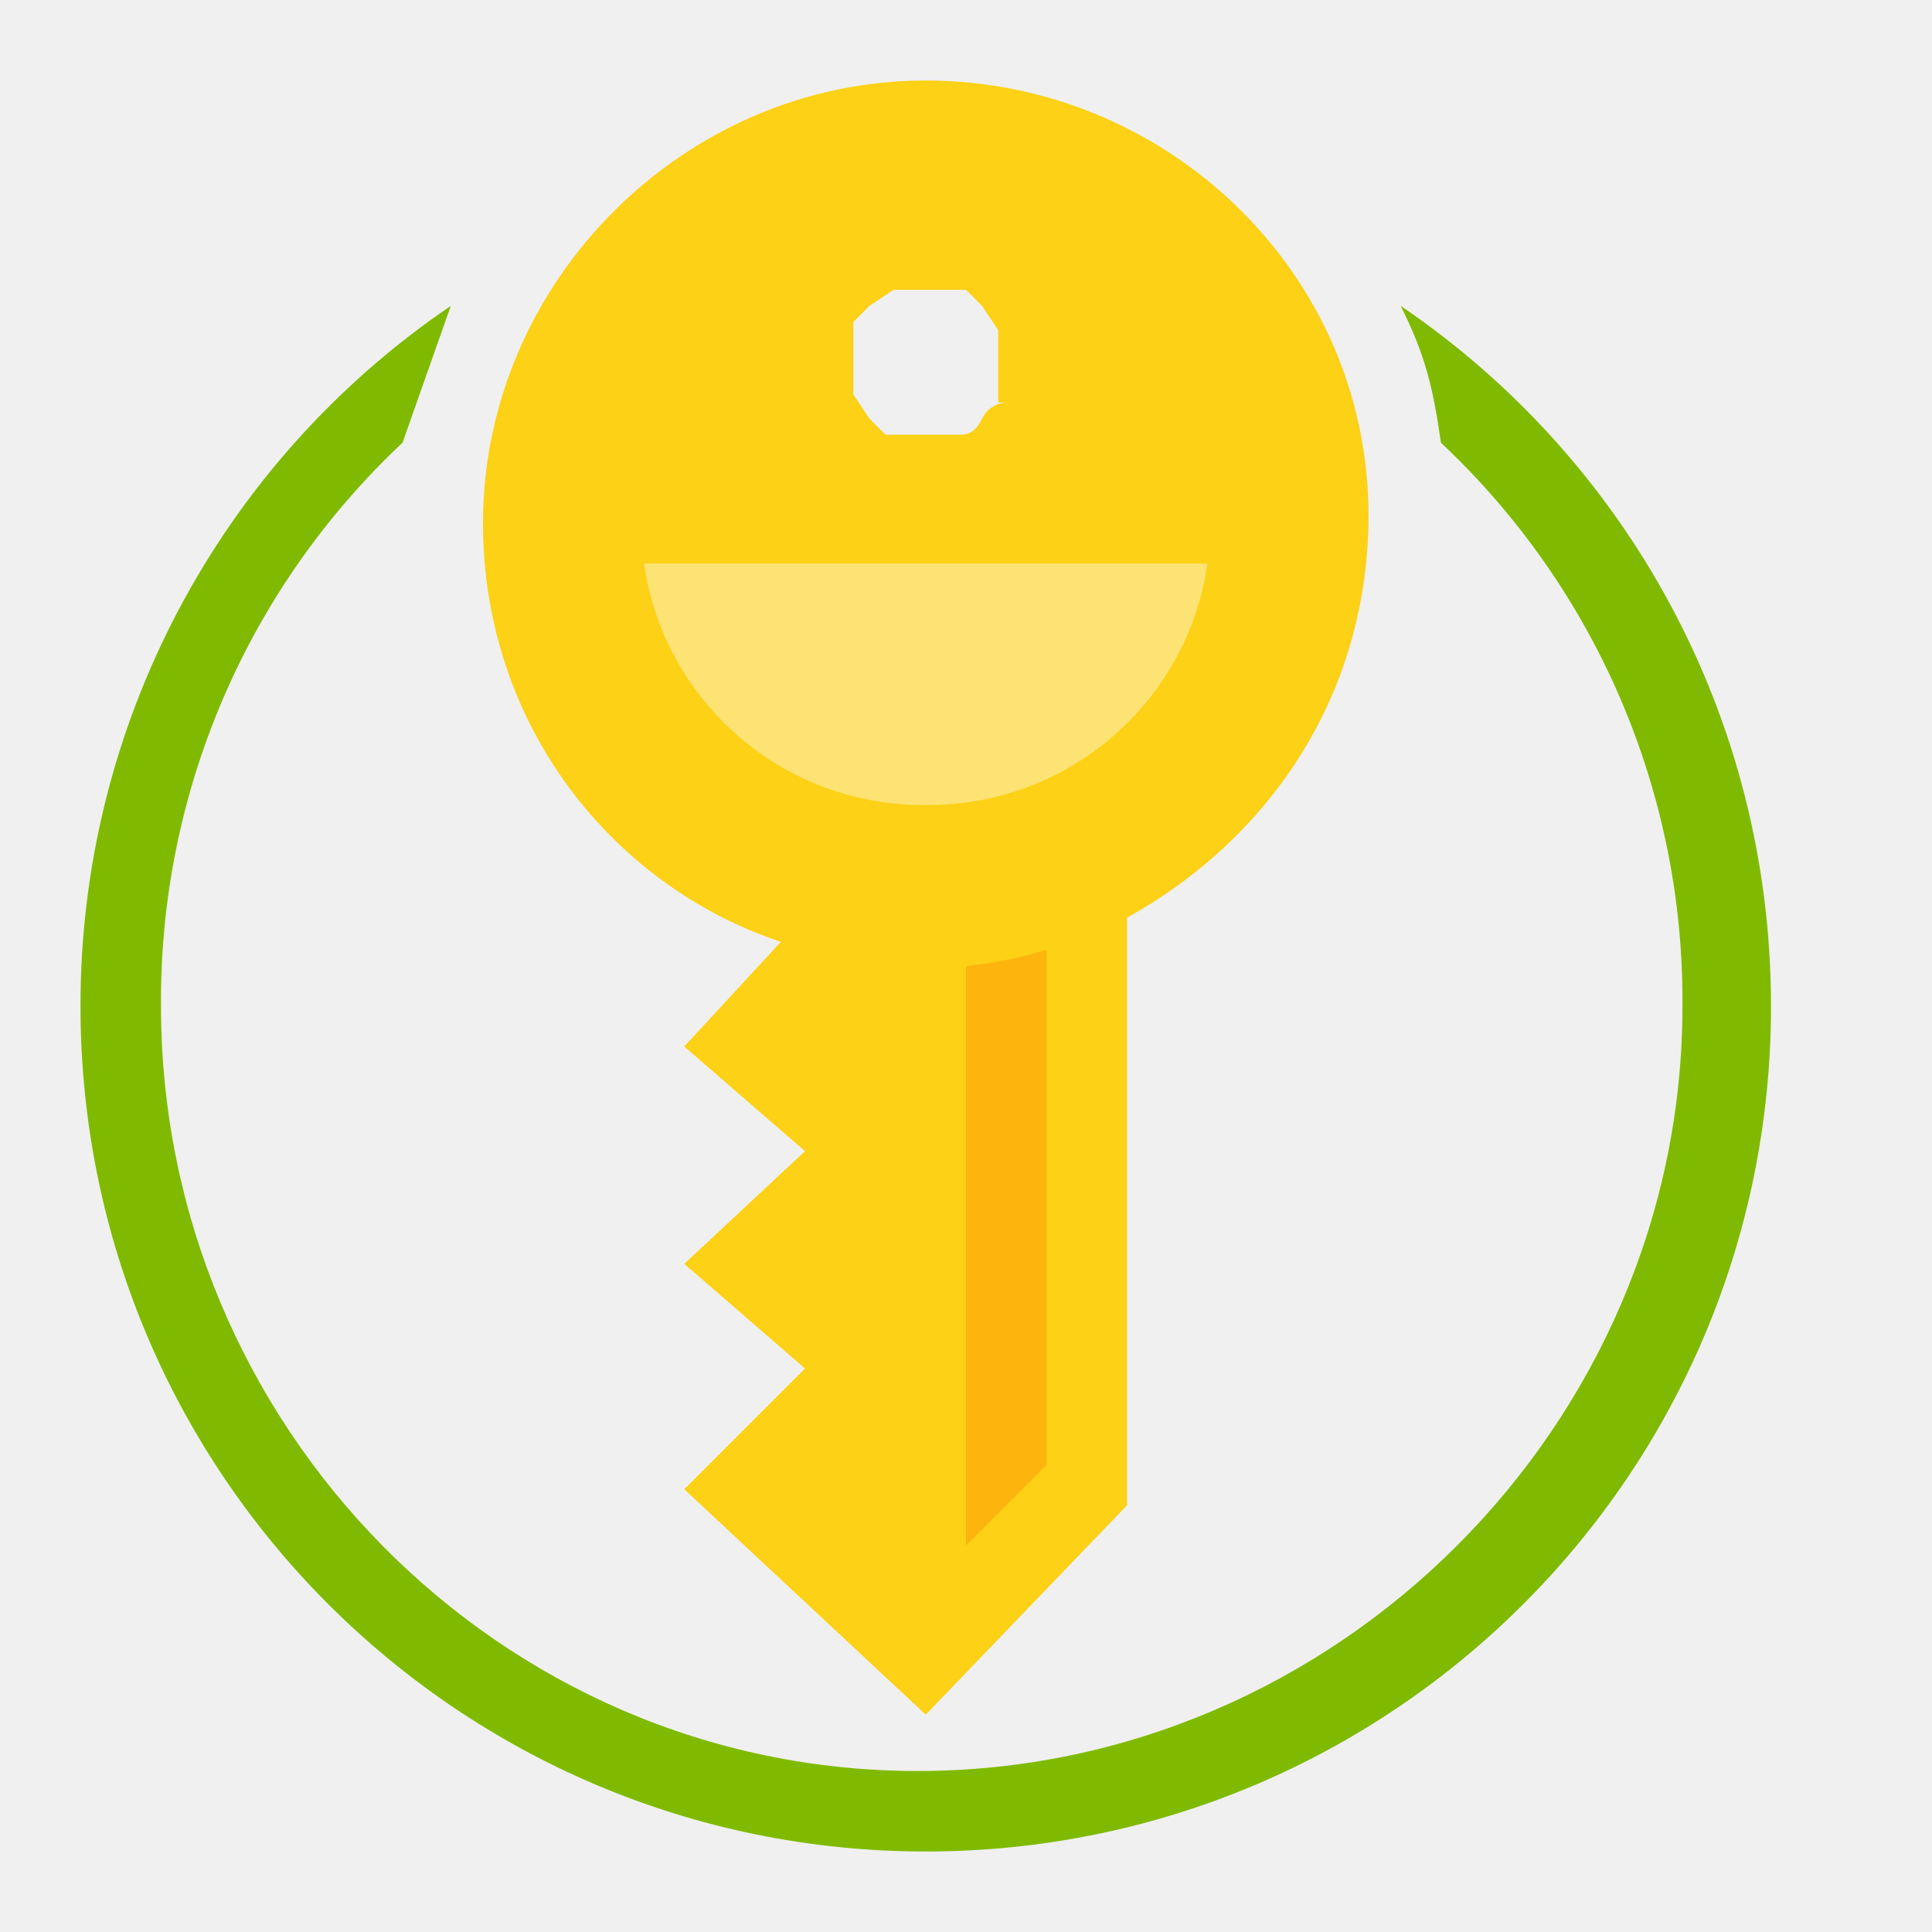
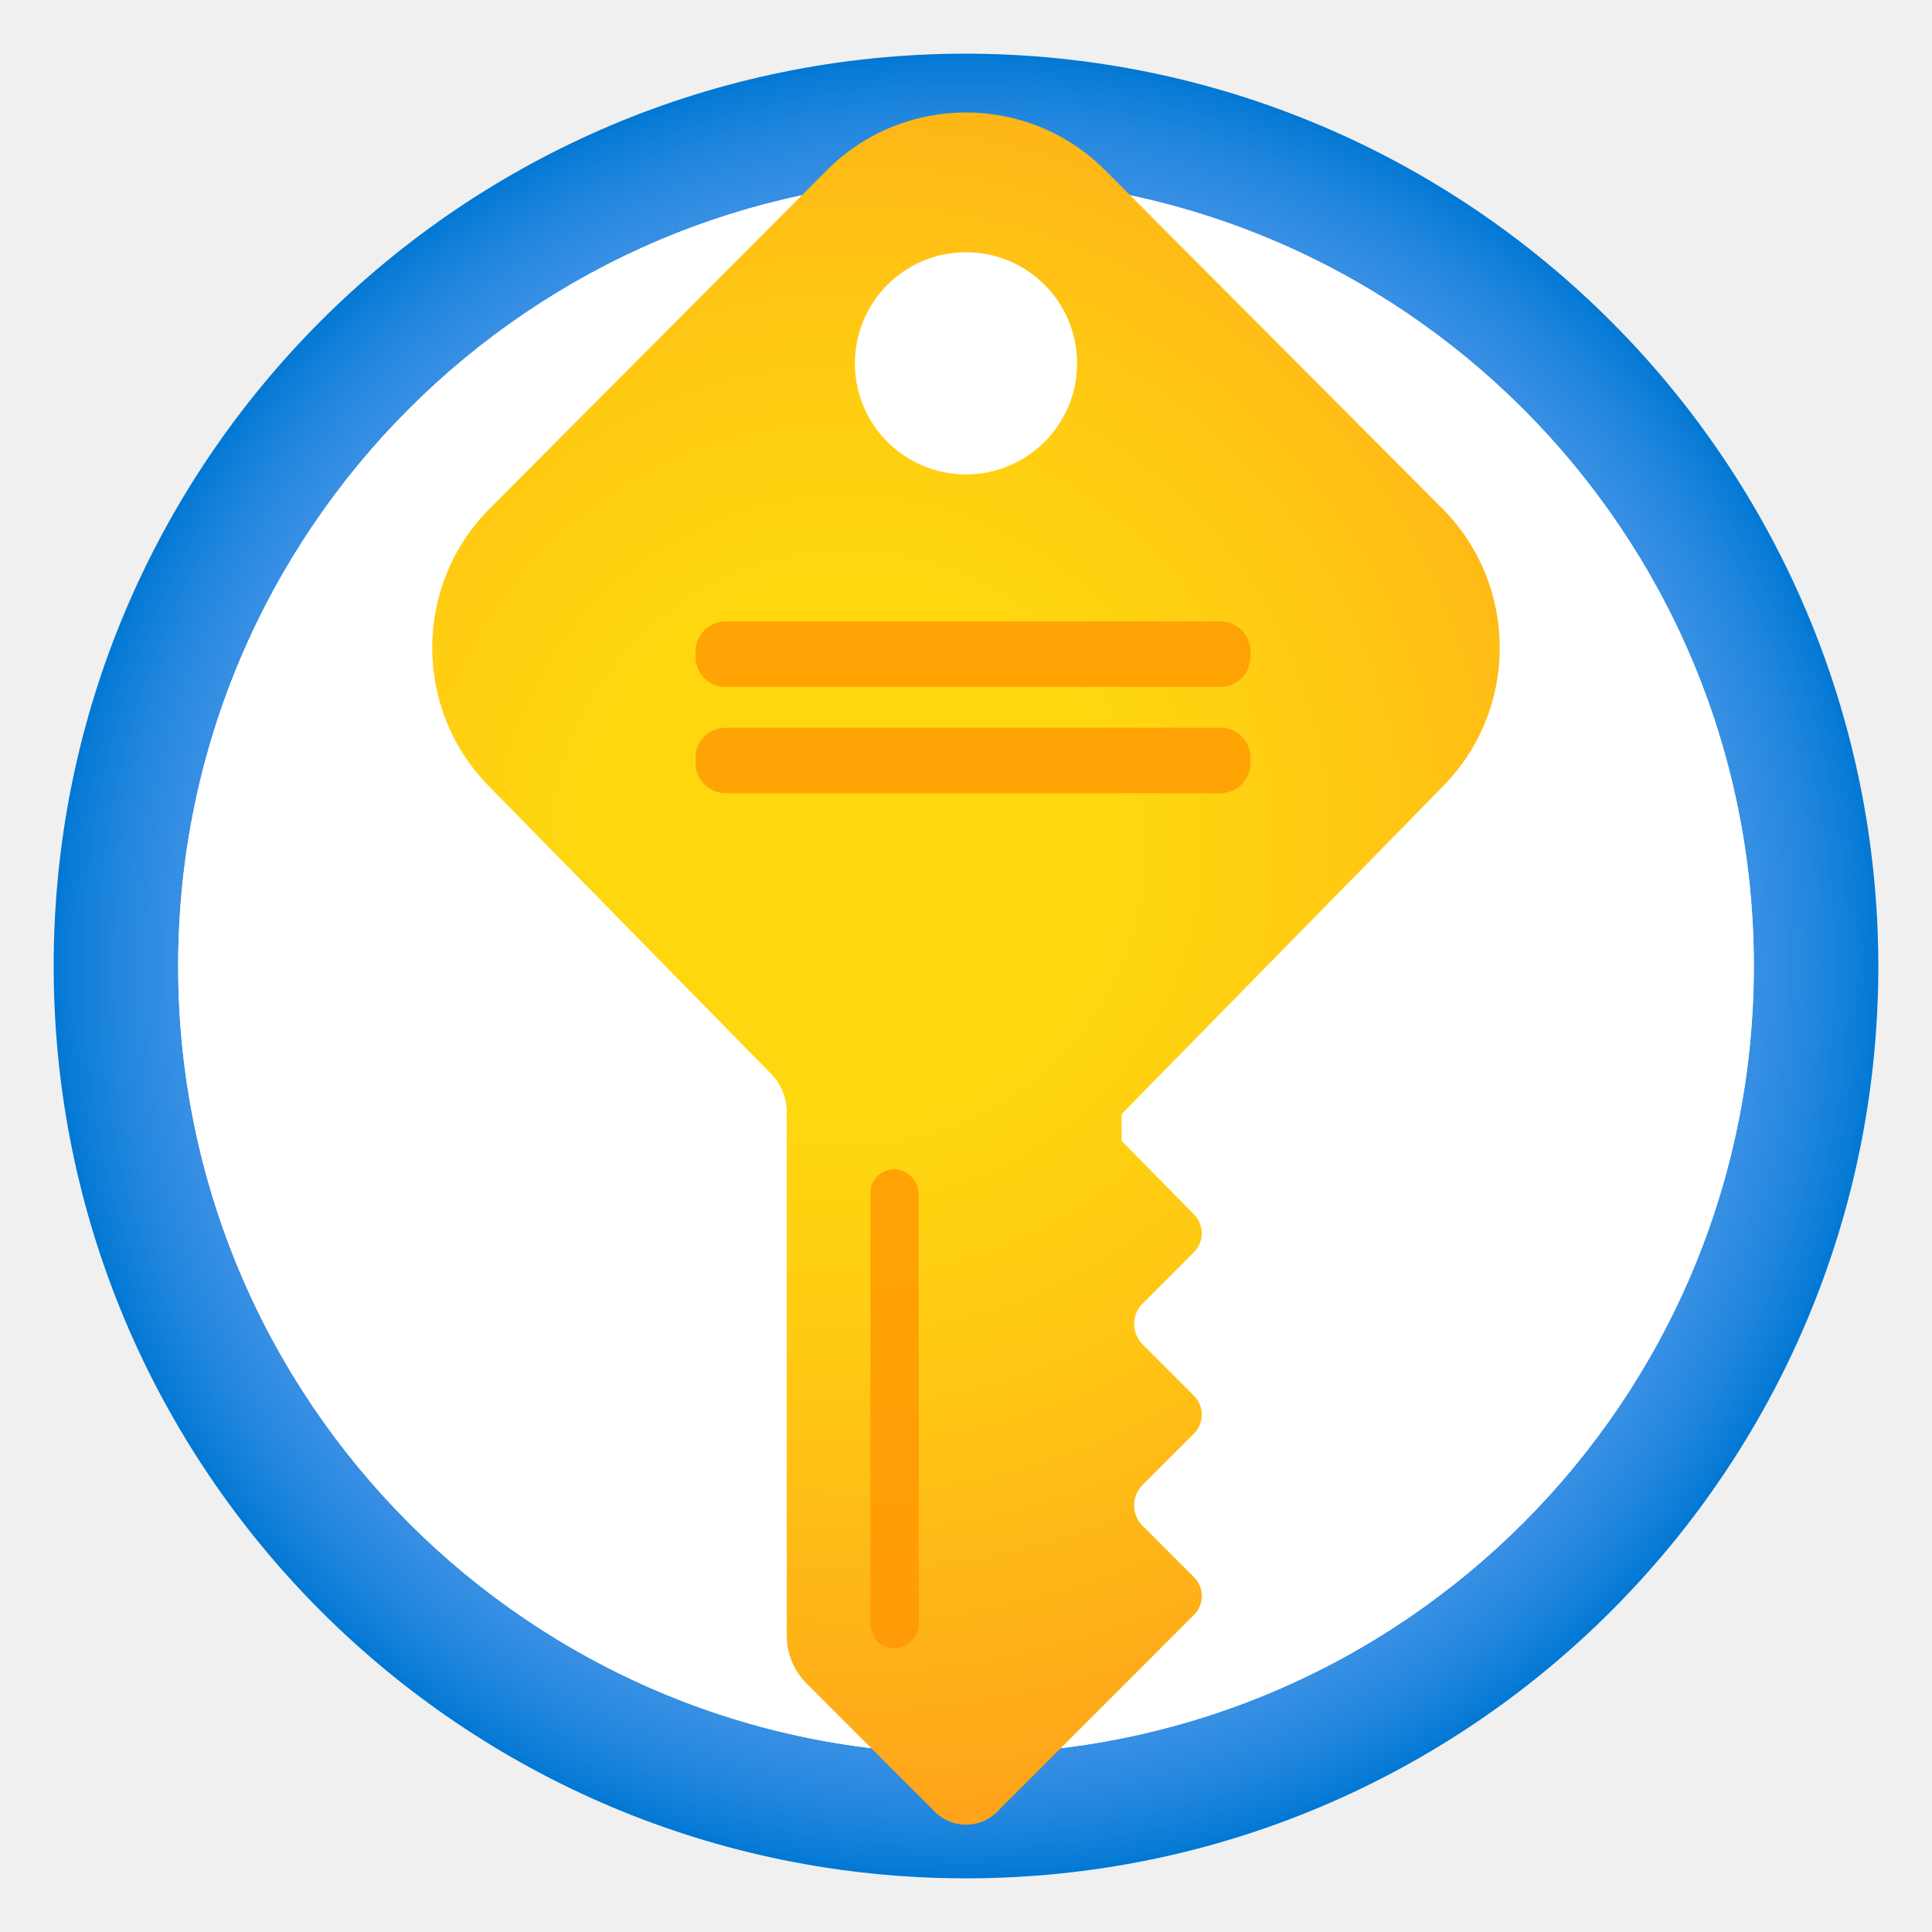
- <svg xmlns="http://www.w3.org/2000/svg" class="" focusable="false" role="presentation" version="1.1" viewBox="0 0 24 24">
-   <path class="msportalfx-svg-c11" d="M11.5 1C8.5 1 6 3.5 6 6.5 6 9 7.6 11 9.7 11.7L8.5 13l1.5 1.3-1.5 1.4L10 17l-1.5 1.5 3 2.8 2.5-2.6v-7.3c1.8-1 3-2.8 3-5 0-3-2.5-5.4-5.5-5.4zm1 4s-.2 0-.3.2-.2.2-.3.2H11l-.2-.2-.2-.3V4l.2-.2.3-.2h.9l.2.2.2.3V5z" fill="#fcd116" />
-   <path class="msportalfx-svg-c10" d="M12 12v7.2l1-1v-6.4a5.5 5.5 0 0 1-1 .2z" fill="#ff8c00" opacity=".4" />
-   <path class="msportalfx-svg-c01" d="M11.5 10A3.5 3.5 0 0 0 15 7H8a3.5 3.5 0 0 0 3.5 3z" fill="#fff" opacity=".4" />
-   <path class="msportalfx-svg-c14" d="M17.4 3.8c.3.6.4 1 .5 1.7a9.5 9.5 0 0 1 3 7c0 5.2-4.3 9.5-9.5 9.5S2 17.7 2 12.5a9.5 9.5 0 0 1 3-7l.6-1.7A10.5 10.5 0 0 0 1 12.5C1 18.3 5.7 23 11.5 23S22 18.3 22 12.5c0-3.6-1.8-6.8-4.6-8.7z" fill="#7fba00" />
+ <svg xmlns="http://www.w3.org/2000/svg" viewBox="0 0 18 18" class="" role="presentation" focusable="false" id="FxSymbol0-0bd" data-type="1" version="1.1">
+   <defs id="defs49" />
+   <g id="g44">
+     <defs id="defs30">
+       <radialGradient id="ec478bd3-5b38-4e7f-b661-11f355578bff" cx="38.95" cy="182.07" r="9.88" gradientTransform="matrix(.94 0 0 .94 -28.71 -163.24)" gradientUnits="userSpaceOnUse">
+         <stop offset=".27" stop-color="#ffd70f" id="stop4" />
+         <stop offset=".49" stop-color="#ffcb12" id="stop6" />
+         <stop offset=".88" stop-color="#feac19" id="stop8" />
+         <stop offset="1" stop-color="#fea11b" id="stop10" />
+       </radialGradient>
+       <radialGradient id="fb114c93-7c16-4540-899a-0796041629e6" cx="9" cy="9" r="8.5" gradientUnits="userSpaceOnUse">
+         <stop offset=".18" stop-color="#5ea0ef" id="stop13" />
+         <stop offset=".56" stop-color="#5c9fee" id="stop15" />
+         <stop offset=".69" stop-color="#559ced" id="stop17" />
+         <stop offset=".78" stop-color="#4a97e9" id="stop19" />
+         <stop offset=".86" stop-color="#3990e4" id="stop21" />
+         <stop offset=".93" stop-color="#2387de" id="stop23" />
+         <stop offset=".99" stop-color="#087bd6" id="stop25" />
+         <stop offset="1" stop-color="#0078d4" id="stop27" />
+       </radialGradient>
+     </defs>
+     <path d="M9 .5A8.5 8.5 0 1 0 17.5 9 8.51 8.51 0 0 0 9 .5zm0 15.84A7.34 7.34 0 1 1 16.34 9 7.34 7.34 0 0 1 9 16.34z" fill="url(#fb114c93-7c16-4540-899a-0796041629e6)" id="path32" />
+     <circle cx="9" cy="9" r="7.34" style="fill: rgb(255, 255, 255);" id="circle34" />
+     <path d="M13.44 7.33a1.84 1.84 0 0 0 0-2.59l-3.15-3.16a1.83 1.83 0 0 0-2.58 0L4.56 4.74a1.84 1.84 0 0 0 0 2.59L7.18 10a.51.51 0 0 1 .15.36v4.88a.63.63 0 0 0 .18.44l1.2 1.2a.41.41 0 0 0 .58 0l1.16-1.16.68-.68a.25.25 0 0 0 0-.34l-.49-.49a.27.27 0 0 1 0-.37l.49-.49a.25.25 0 0 0 0-.34l-.49-.49a.27.27 0 0 1 0-.37l.49-.49a.25.25 0 0 0 0-.34l-.68-.69v-.25zM9 2.35a1 1 0 0 1 0 2.07 1 1 0 1 1 0-2.07z" fill="url(#ec478bd3-5b38-4e7f-b661-11f355578bff)" id="path36" />
+     <path d="M8.18 15.3a.23.23 0 0 0 .38-.17v-4a.24.24 0 0 0-.11-.2.22.22 0 0 0-.34.2v4a.28.28 0 0 0 .07.17z" fill="#ff9300" opacity=".75" id="path38" />
+     <rect x="6.48" y="5.79" width="5.17" height=".61" rx=".28" fill="#ff9300" opacity=".75" id="rect40" />
+     <rect x="6.48" y="6.78" width="5.17" height=".61" rx=".28" fill="#ff9300" opacity=".75" id="rect42" />
+   </g>
</svg>
